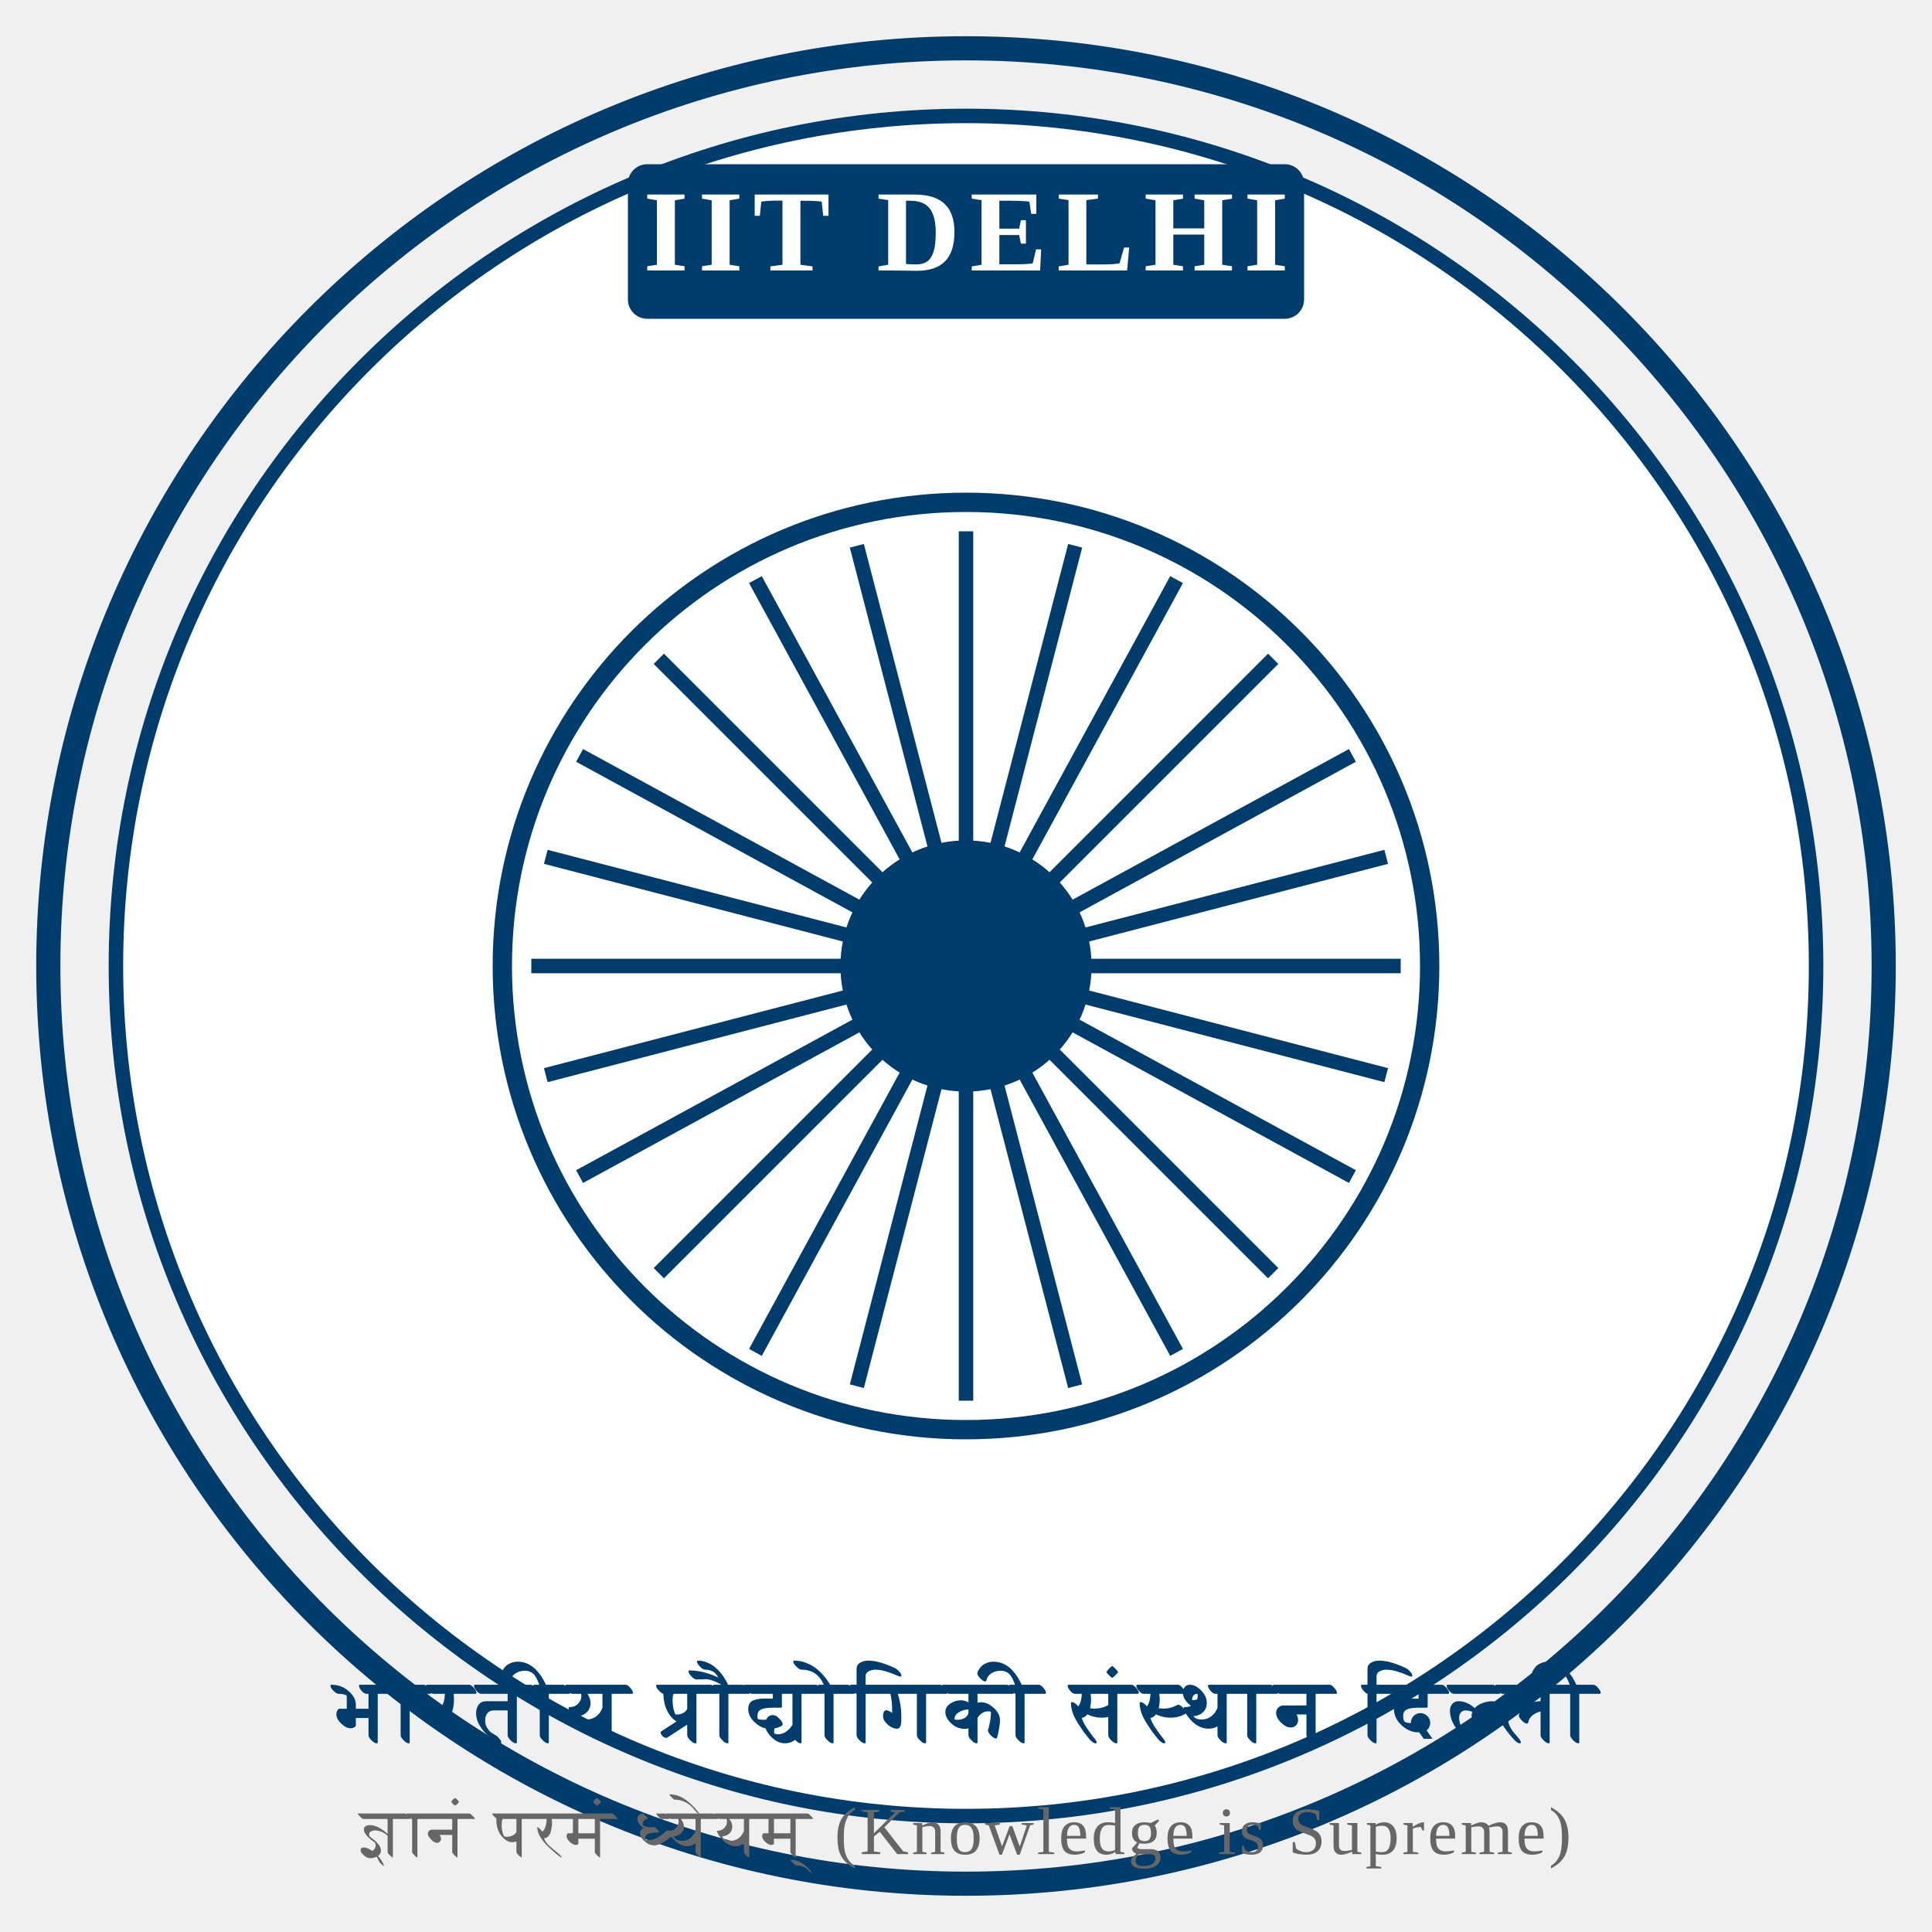
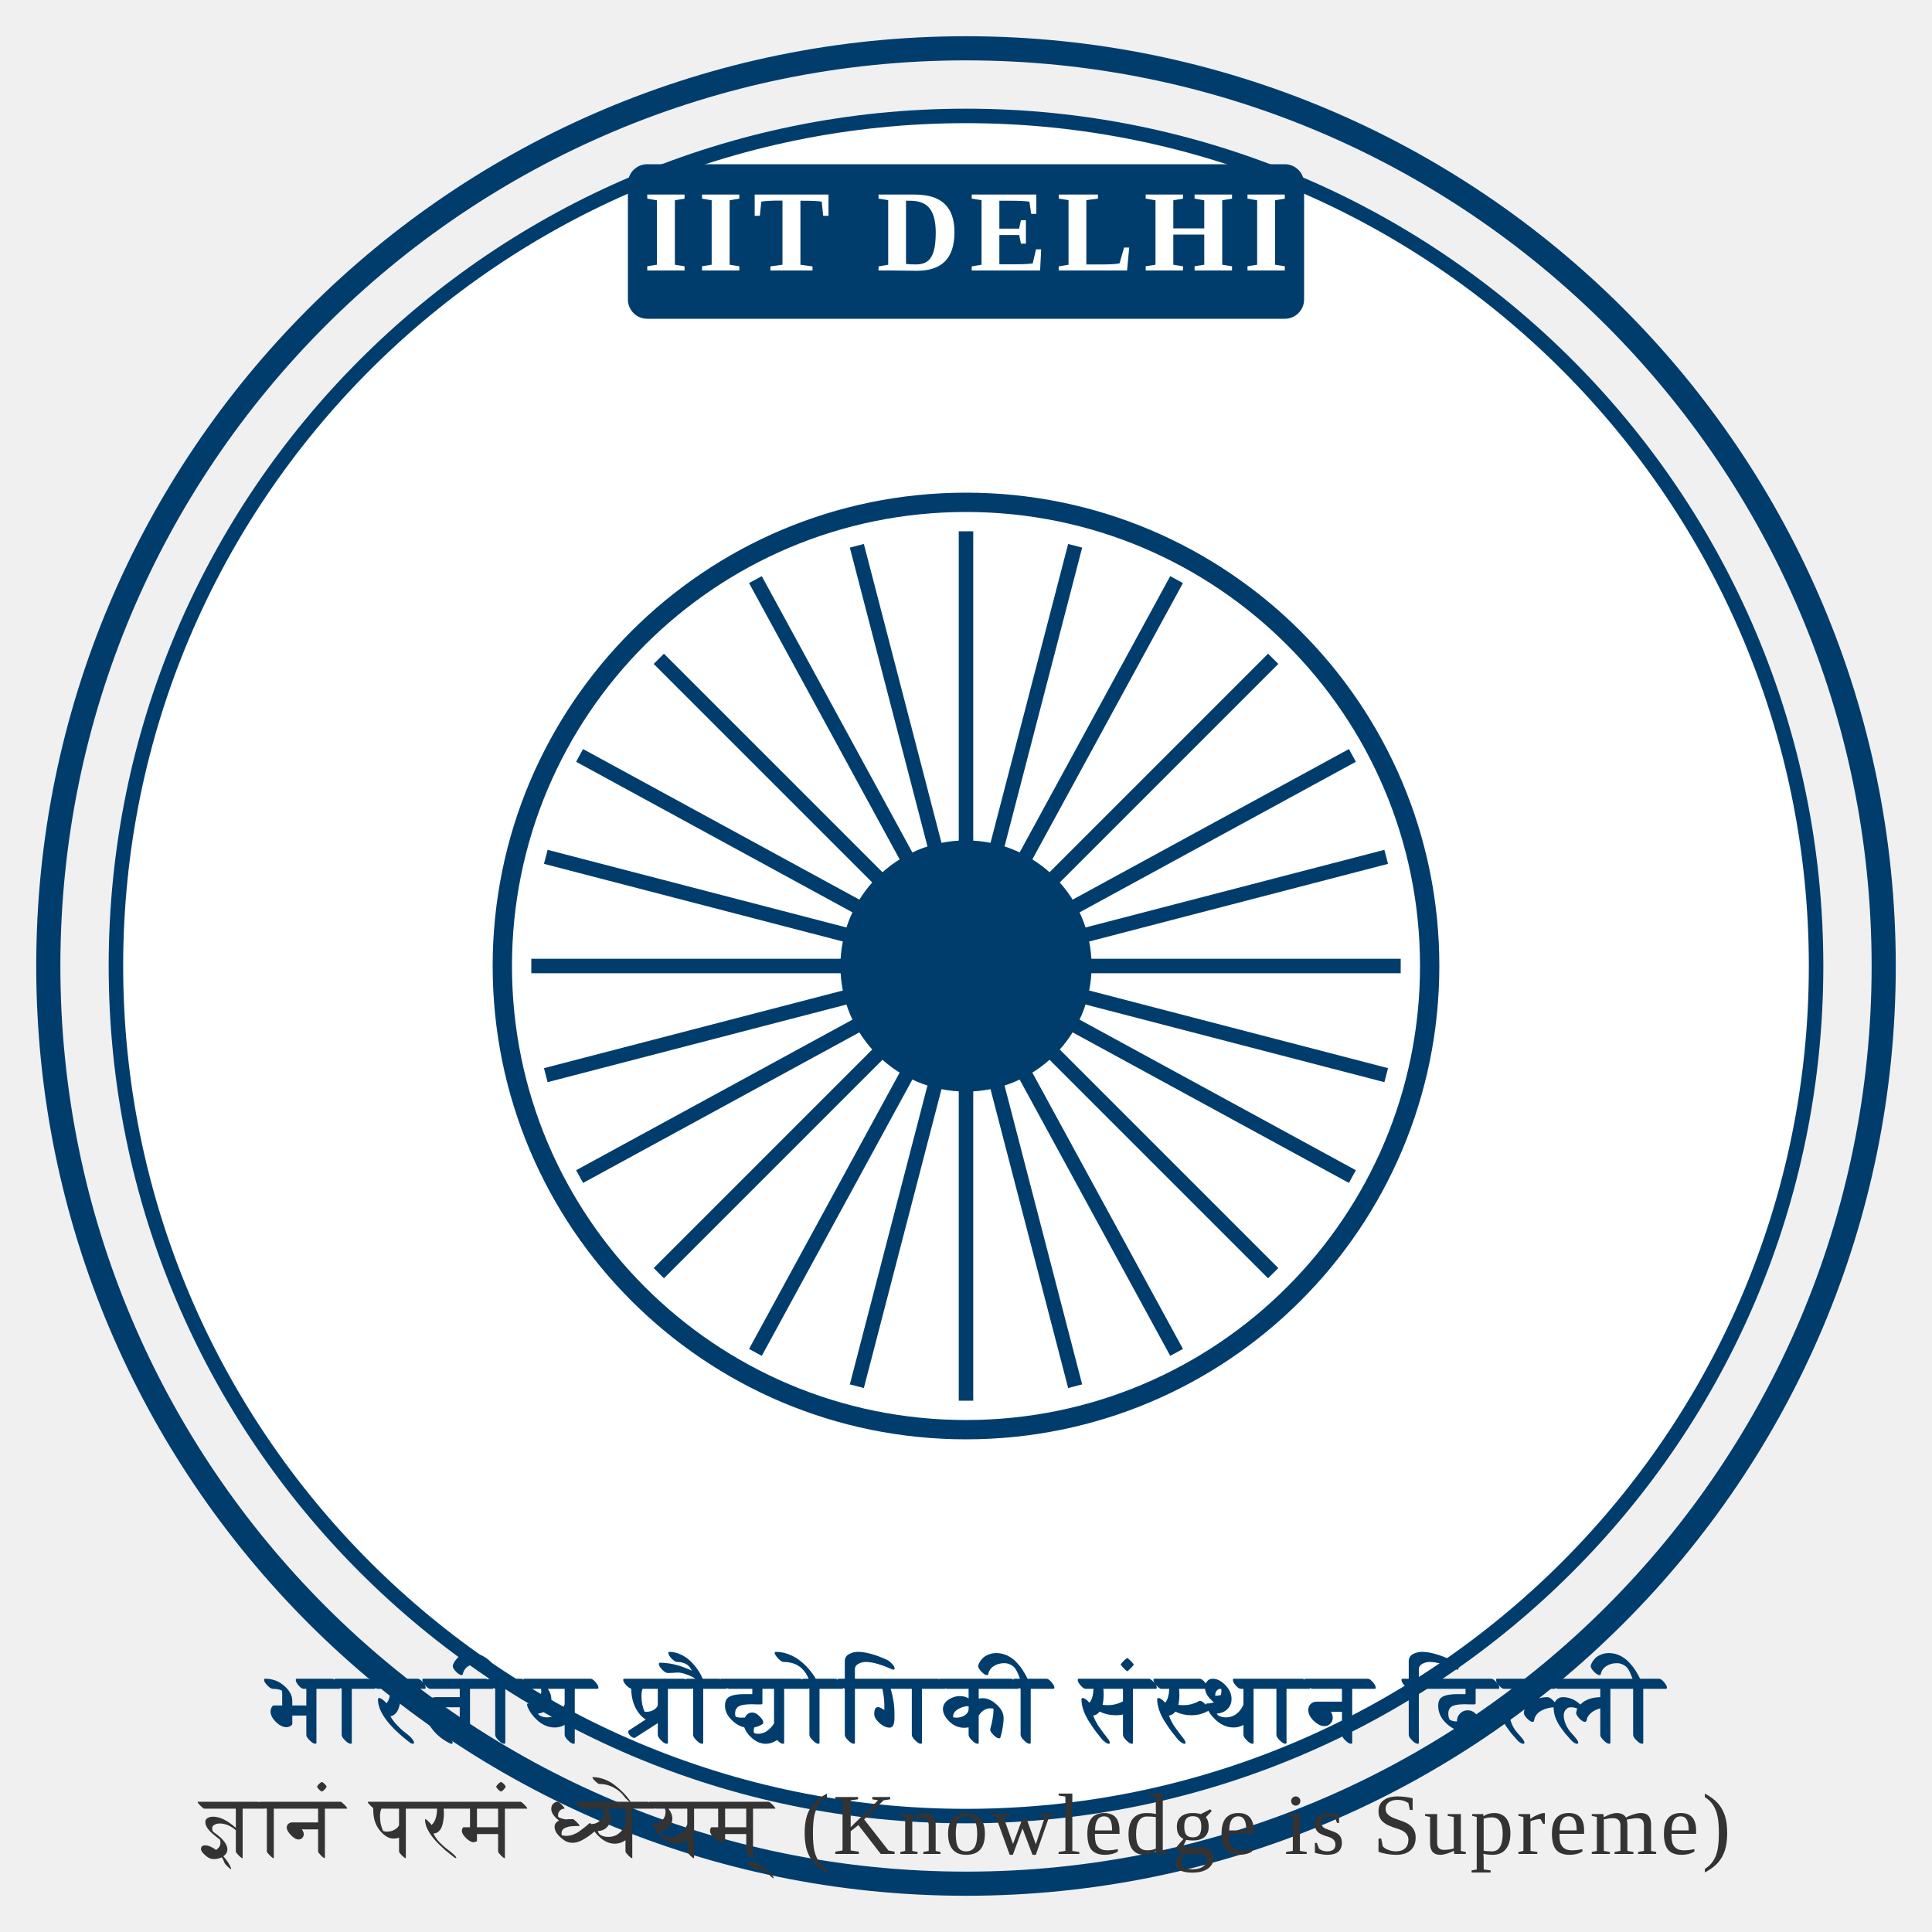
<svg xmlns="http://www.w3.org/2000/svg" viewBox="0 0 200 200" width="120" height="120" role="img" aria-labelledby="iit-delhi-logo-title">
  <circle cx="100" cy="100" r="95" fill="none" stroke="#003D6D" stroke-width="2.5" />
  <circle cx="100" cy="100" r="88" fill="#FFFFFF" stroke="#003D6D" stroke-width="1.5" />
  <g transform="translate(100, 100)">
    <circle cx="0" cy="0" r="12" fill="#003D6D" stroke="#003D6D" stroke-width="2" />
    <g id="spokes">
      <line x1="0" y1="0" x2="0" y2="-45" stroke="#003D6D" stroke-width="1.5" />
      <line x1="0" y1="0" x2="11.3" y2="-43.5" stroke="#003D6D" stroke-width="1.5" />
      <line x1="0" y1="0" x2="21.8" y2="-40" stroke="#003D6D" stroke-width="1.5" />
      <line x1="0" y1="0" x2="31.8" y2="-31.8" stroke="#003D6D" stroke-width="1.5" />
      <line x1="0" y1="0" x2="40" y2="-21.8" stroke="#003D6D" stroke-width="1.5" />
      <line x1="0" y1="0" x2="43.5" y2="-11.3" stroke="#003D6D" stroke-width="1.5" />
      <line x1="0" y1="0" x2="45" y2="0" stroke="#003D6D" stroke-width="1.5" />
      <line x1="0" y1="0" x2="43.5" y2="11.3" stroke="#003D6D" stroke-width="1.5" />
      <line x1="0" y1="0" x2="40" y2="21.8" stroke="#003D6D" stroke-width="1.5" />
      <line x1="0" y1="0" x2="31.8" y2="31.8" stroke="#003D6D" stroke-width="1.5" />
      <line x1="0" y1="0" x2="21.8" y2="40" stroke="#003D6D" stroke-width="1.5" />
      <line x1="0" y1="0" x2="11.3" y2="43.5" stroke="#003D6D" stroke-width="1.5" />
      <line x1="0" y1="0" x2="0" y2="45" stroke="#003D6D" stroke-width="1.5" />
      <line x1="0" y1="0" x2="-11.3" y2="43.5" stroke="#003D6D" stroke-width="1.5" />
      <line x1="0" y1="0" x2="-21.8" y2="40" stroke="#003D6D" stroke-width="1.5" />
      <line x1="0" y1="0" x2="-31.8" y2="31.8" stroke="#003D6D" stroke-width="1.5" />
      <line x1="0" y1="0" x2="-40" y2="21.8" stroke="#003D6D" stroke-width="1.5" />
      <line x1="0" y1="0" x2="-43.5" y2="11.3" stroke="#003D6D" stroke-width="1.5" />
      <line x1="0" y1="0" x2="-45" y2="0" stroke="#003D6D" stroke-width="1.5" />
      <line x1="0" y1="0" x2="-43.5" y2="-11.3" stroke="#003D6D" stroke-width="1.5" />
      <line x1="0" y1="0" x2="-40" y2="-21.8" stroke="#003D6D" stroke-width="1.5" />
      <line x1="0" y1="0" x2="-31.8" y2="-31.8" stroke="#003D6D" stroke-width="1.5" />
      <line x1="0" y1="0" x2="-21.8" y2="-40" stroke="#003D6D" stroke-width="1.5" />
      <line x1="0" y1="0" x2="-11.3" y2="-43.5" stroke="#003D6D" stroke-width="1.5" />
    </g>
    <circle cx="0" cy="0" r="48" fill="none" stroke="#003D6D" stroke-width="2" />
  </g>
  <g transform="translate(100, 25)">
    <rect x="-35" y="-8" width="70" height="16" rx="2" fill="#003D6D" />
    <text x="0" y="3" font-family="'Times New Roman', serif" font-size="12" font-weight="bold" text-anchor="middle" fill="#FFFFFF" letter-spacing="1">IIT DELHI</text>
  </g>
-   <text x="100" y="180" font-family="'Times New Roman', serif" font-size="9" font-weight="600" text-anchor="middle" fill="#003D6D" letter-spacing="0.5">भारतीय प्रौद्योगिकी संस्थान दिल्ली</text>
-   <text x="100" y="192" font-family="'Times New Roman', serif" font-size="7" font-weight="normal" text-anchor="middle" fill="#666666" letter-spacing="0.3">ज्ञानं परमं ध्येयम् (Knowledge is Supreme)</text>
+   <text x="100" y="180" font-family="'Times New Roman', serif" font-size="10" font-weight="600" text-anchor="middle" fill="#003D6D" letter-spacing="0.5">भारतीय प्रौद्योगिकी संस्थान दिल्ली</text>
+   <text x="100" y="192" font-family="'Times New Roman', serif" font-size="9" font-weight="normal" text-anchor="middle" fill="#333333" letter-spacing="0.3">ज्ञानं परमं ध्येयम् (Knowledge is Supreme)</text>
</svg>
